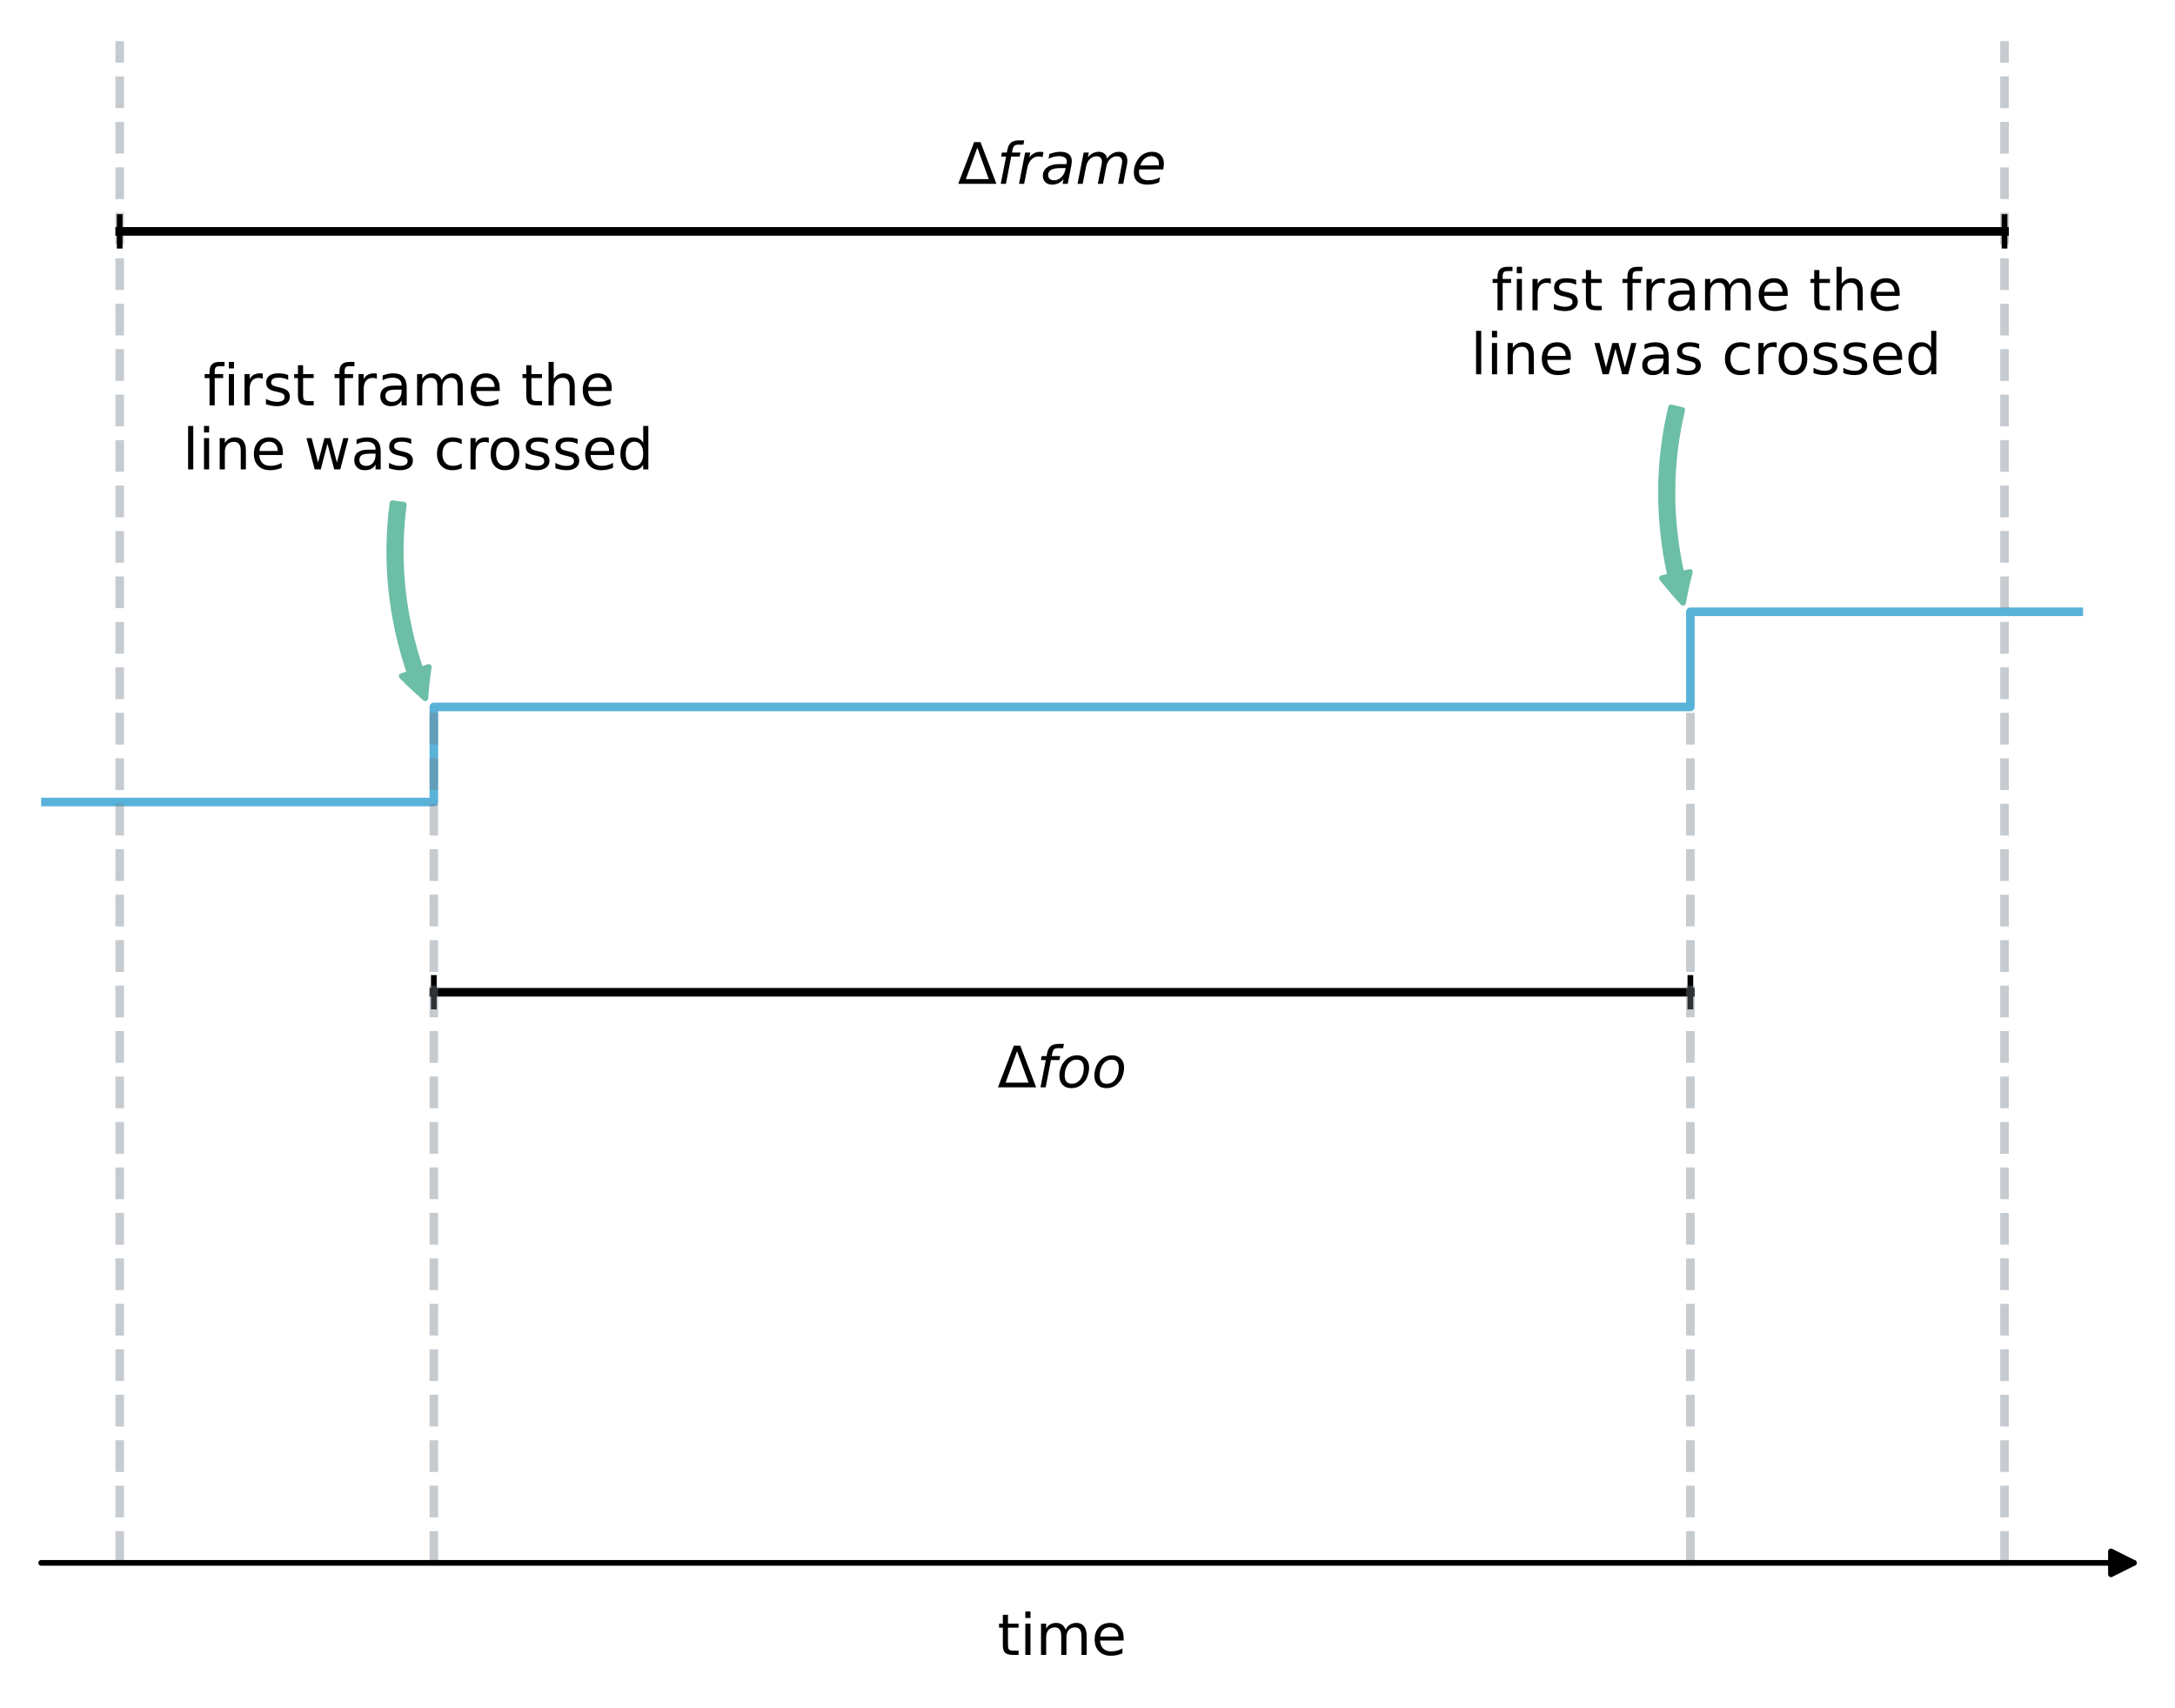
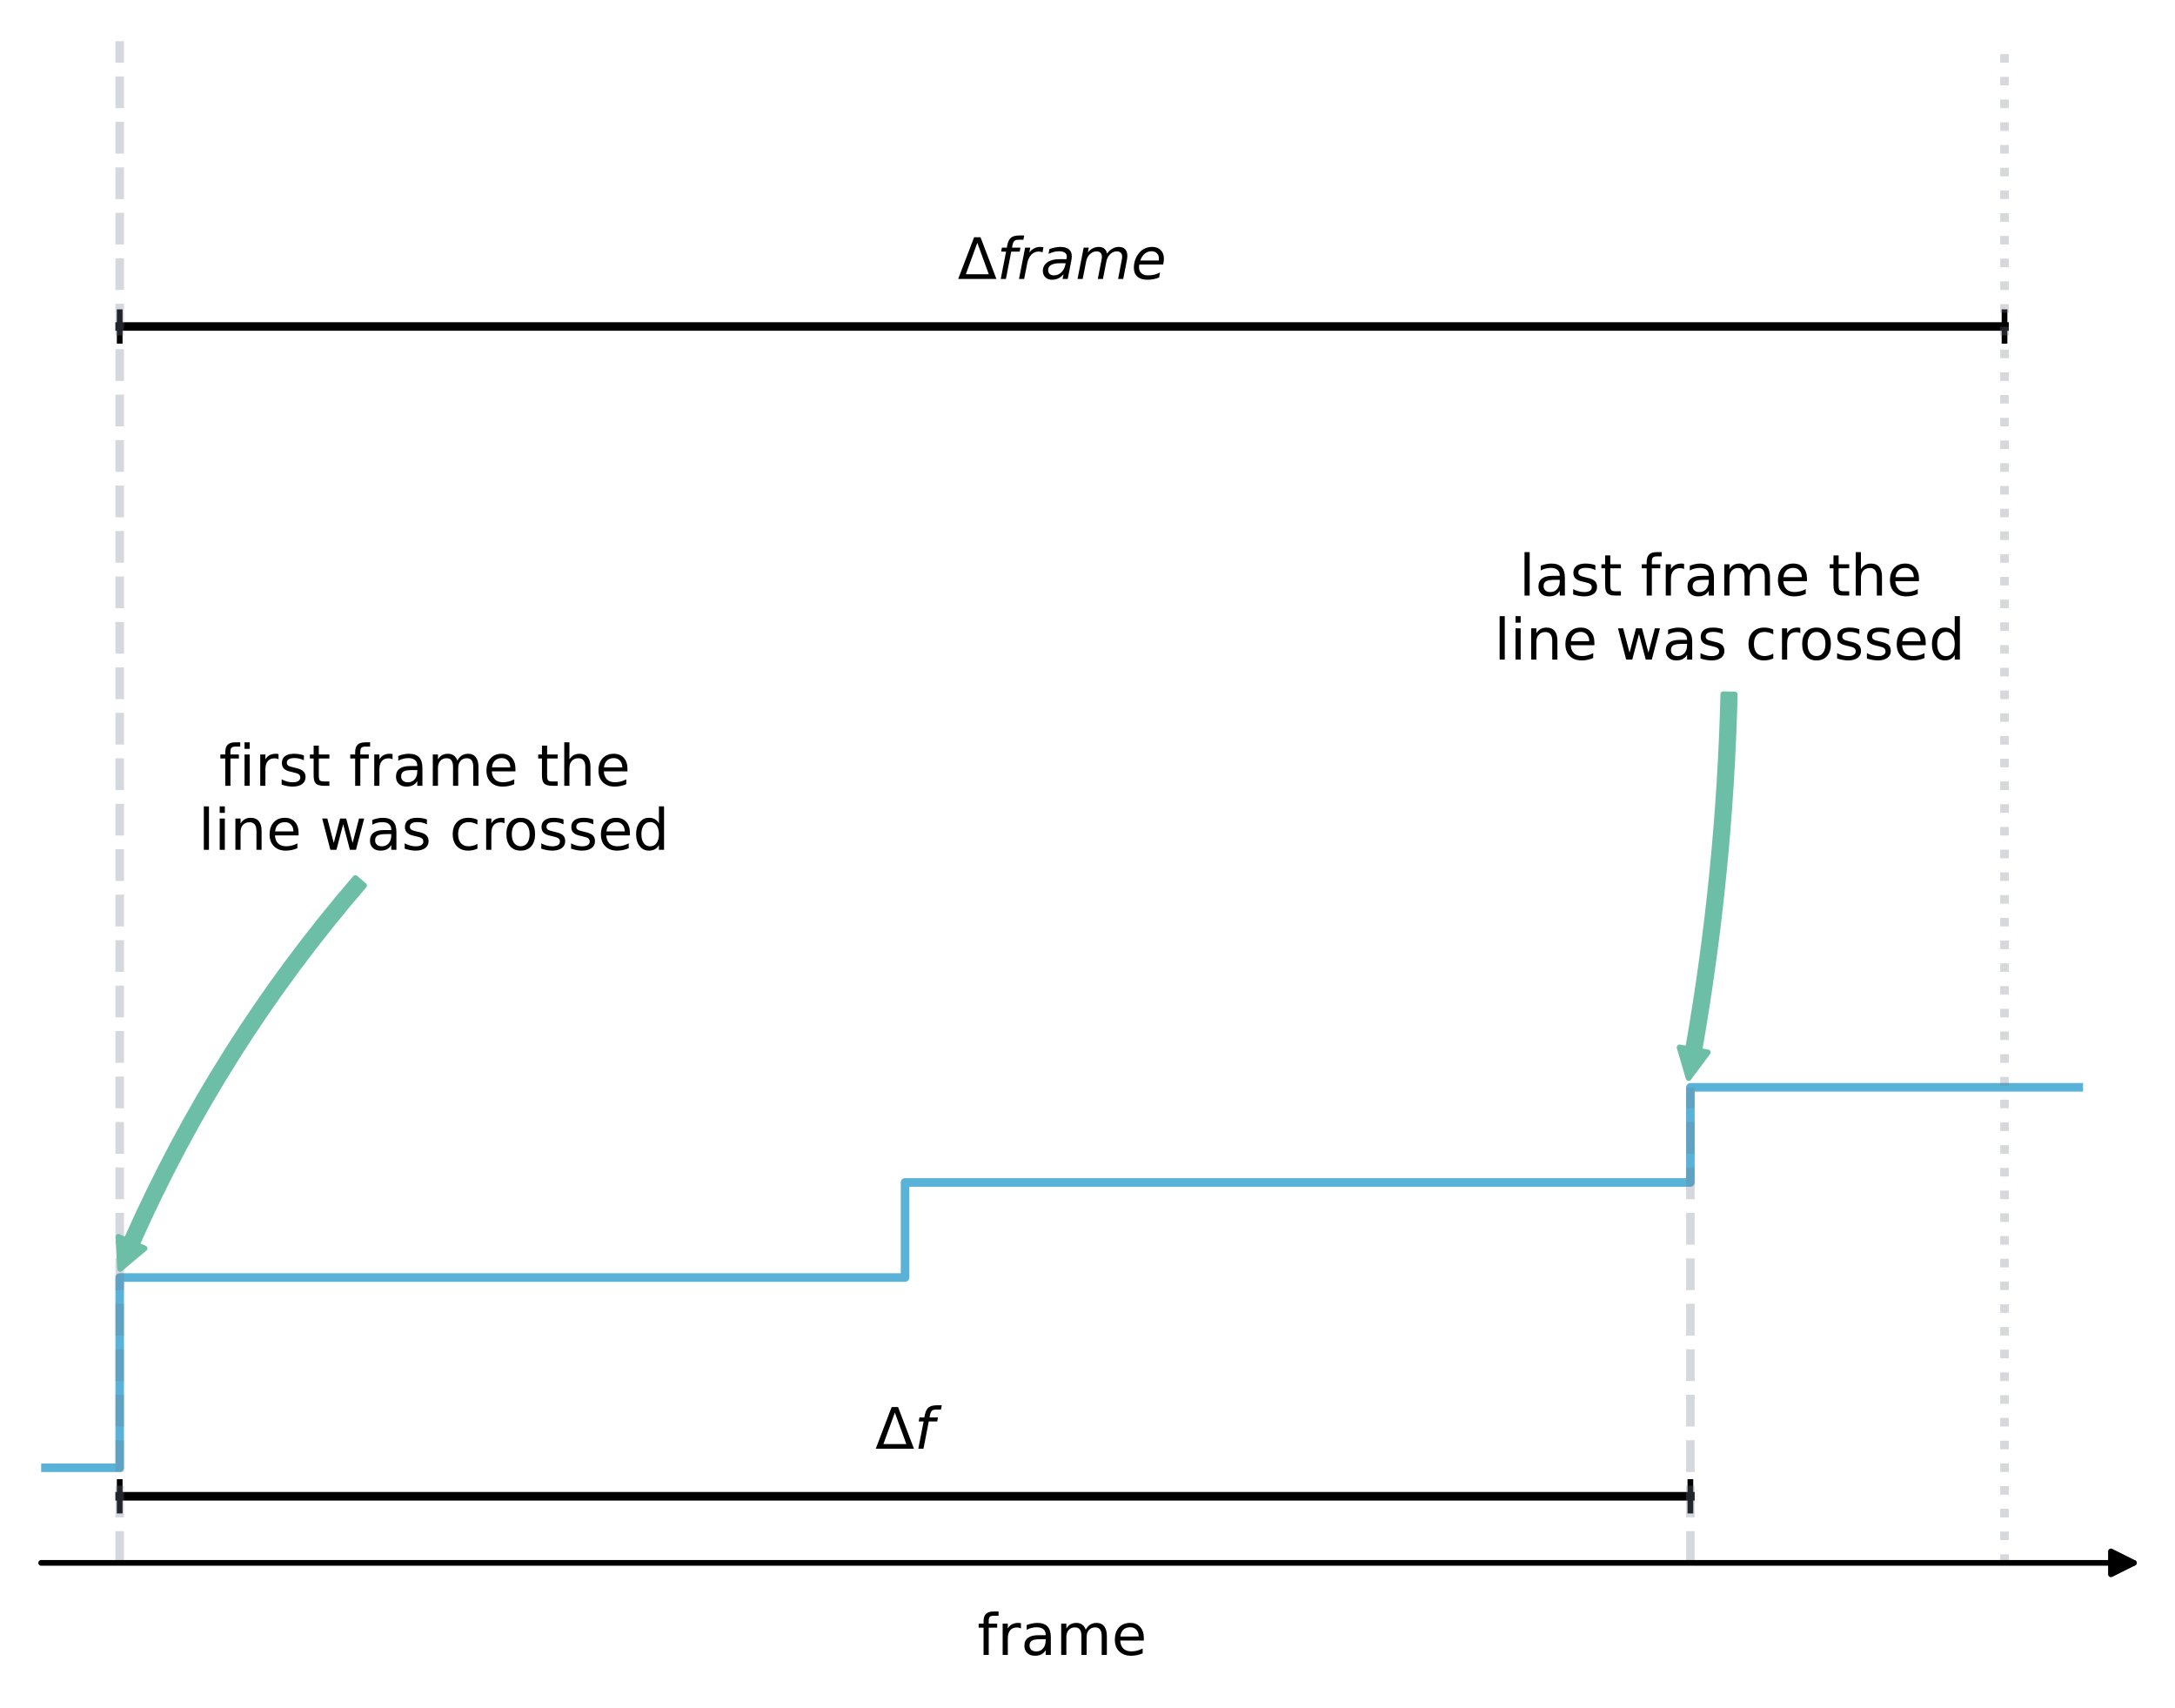
<svg xmlns="http://www.w3.org/2000/svg" xmlns:xlink="http://www.w3.org/1999/xlink" width="380.402pt" height="298.69pt" viewBox="0 0 380.402 298.69" version="1.1">
  <defs>
    <style type="text/css">*{stroke-linejoin: round; stroke-linecap: butt}</style>
  </defs>
  <g id="figure_1">
    <g id="patch_1">
      <path d="M 0 298.69  L 380.402 298.69  L 380.402 0  L 0 0  z " style="fill: #ffffff" />
    </g>
    <g id="axes_1">
      <g id="patch_2">
        <path d="M 7.2 273.312  L 364.32 273.312  L 364.32 7.2  L 7.2 7.2  z " style="fill: #ffffff" />
      </g>
      <g id="line2d_1">
-         <path d="M -1 140.256  L 75.877 140.256  L 75.877 123.624  L 295.643 123.624  L 295.643 106.992  L 381.402 106.992  " clip-path="url(#p0716c237b3)" style="fill: none; stroke: #59b2d8; stroke-width: 1.5; stroke-linecap: square" />
+         <path d="M -1 256.68  L 20.935 256.68  L 20.935 223.416  L 158.289 223.416  L 158.289 206.784  L 295.643 206.784  L 295.643 190.152  L 381.402 190.152  " clip-path="url(#p774a071dec)" style="fill: none; stroke: #59b2d8; stroke-width: 1.5; stroke-linecap: square" />
      </g>
      <g id="line2d_2">
-         <path clip-path="url(#p0716c237b3)" style="fill: none; stroke-dasharray: 5.55,2.4; stroke-dashoffset: 0; stroke: #727d8b; stroke-opacity: 0.4; stroke-width: 1.5" />
+         <path d="M 20.935 57.096  L 350.585 57.096  " clip-path="url(#p774a071dec)" style="fill: none; stroke: #000000; stroke-width: 1.5; stroke-linecap: square" />
+         <defs>
+           <path id="m1028557b66" d="M 0 3  L 0 -3  " style="stroke: #000000" />
+         </defs>
+         <g clip-path="url(#p774a071dec)">
+           <use xlink:href="#m1028557b66" x="20.935" y="57.096" style="stroke: #000000" />
+           <use xlink:href="#m1028557b66" x="350.585" y="57.096" style="stroke: #000000" />
+         </g>
      </g>
      <g id="line2d_3">
-         <path clip-path="url(#p0716c237b3)" style="fill: none; stroke-dasharray: 5.55,2.4; stroke-dashoffset: 0; stroke: #727d8b; stroke-opacity: 0.4; stroke-width: 1.5" />
+         <path d="M 20.935 261.67  L 295.643 261.67  " clip-path="url(#p774a071dec)" style="fill: none; stroke: #000000; stroke-width: 1.5; stroke-linecap: square" />
+         <g clip-path="url(#p774a071dec)">
+           <use xlink:href="#m1028557b66" x="20.935" y="261.67" style="stroke: #000000" />
+           <use xlink:href="#m1028557b66" x="295.643" y="261.67" style="stroke: #000000" />
+         </g>
      </g>
      <g id="line2d_4">
-         <path clip-path="url(#p0716c237b3)" style="fill: none; stroke-dasharray: 5.55,2.4; stroke-dashoffset: 0; stroke: #727d8b; stroke-opacity: 0.4; stroke-width: 1.5" />
+         <path d="M 20.935 273.312  L 20.935 -1  " clip-path="url(#p774a071dec)" style="fill: none; stroke-dasharray: 5.55,2.4; stroke-dashoffset: 0; stroke: #727d8b; stroke-opacity: 0.3; stroke-width: 1.5" />
      </g>
      <g id="line2d_5">
-         <path d="M 20.935 273.312  L 20.935 -1  " clip-path="url(#p0716c237b3)" style="fill: none; stroke-dasharray: 5.55,2.4; stroke-dashoffset: 0; stroke: #727d8b; stroke-opacity: 0.4; stroke-width: 1.5" />
+         <path d="M 350.585 273.312  L 350.585 -1  " clip-path="url(#p774a071dec)" style="fill: none; stroke-dasharray: 1.5,2.475; stroke-dashoffset: 0; stroke: #727d8b; stroke-opacity: 0.3; stroke-width: 1.5" />
      </g>
      <g id="line2d_6">
-         <path d="M 350.585 273.312  L 350.585 -1  " clip-path="url(#p0716c237b3)" style="fill: none; stroke-dasharray: 5.55,2.4; stroke-dashoffset: 0; stroke: #727d8b; stroke-opacity: 0.4; stroke-width: 1.5" />
-       </g>
-       <g id="line2d_7">
-         <path clip-path="url(#p0716c237b3)" style="fill: none; stroke-dasharray: 5.55,2.4; stroke-dashoffset: 0; stroke: #727d8b; stroke-opacity: 0.4; stroke-width: 1.5" />
-       </g>
-       <g id="line2d_8">
-         <path clip-path="url(#p0716c237b3)" style="fill: none; stroke-dasharray: 5.55,2.4; stroke-dashoffset: 0; stroke: #727d8b; stroke-opacity: 0.4; stroke-width: 1.5" />
-       </g>
-       <g id="line2d_9">
-         <path clip-path="url(#p0716c237b3)" style="fill: none; stroke-dasharray: 5.55,2.4; stroke-dashoffset: 0; stroke: #727d8b; stroke-opacity: 0.4; stroke-width: 1.5" />
-       </g>
-       <g id="line2d_10">
-         <path d="M 20.935 40.464  L 350.585 40.464  " clip-path="url(#p0716c237b3)" style="fill: none; stroke: #000000; stroke-width: 1.5; stroke-linecap: square" />
-         <defs>
-           <path id="m21b2c4db50" d="M 0 3  L 0 -3  " style="stroke: #000000" />
-         </defs>
-         <g clip-path="url(#p0716c237b3)">
-           <use xlink:href="#m21b2c4db50" x="20.935" y="40.464" style="stroke: #000000" />
-           <use xlink:href="#m21b2c4db50" x="350.585" y="40.464" style="stroke: #000000" />
-         </g>
-       </g>
-       <g id="line2d_11">
-         <path d="M 75.877 173.52  L 295.643 173.52  " clip-path="url(#p0716c237b3)" style="fill: none; stroke: #000000; stroke-width: 1.5; stroke-linecap: square" />
-         <g clip-path="url(#p0716c237b3)">
-           <use xlink:href="#m21b2c4db50" x="75.877" y="173.52" style="stroke: #000000" />
-           <use xlink:href="#m21b2c4db50" x="295.643" y="173.52" style="stroke: #000000" />
-         </g>
-       </g>
-       <g id="line2d_12">
-         <path d="M 75.877 273.312  L 75.877 123.624  " clip-path="url(#p0716c237b3)" style="fill: none; stroke-dasharray: 5.55,2.4; stroke-dashoffset: 0; stroke: #727d8b; stroke-opacity: 0.4; stroke-width: 1.5" />
-       </g>
-       <g id="line2d_13">
-         <path d="M 295.643 273.312  L 295.643 123.624  " clip-path="url(#p0716c237b3)" style="fill: none; stroke-dasharray: 5.55,2.4; stroke-dashoffset: 0; stroke: #727d8b; stroke-opacity: 0.4; stroke-width: 1.5" />
+         <path d="M 295.643 273.312  L 295.643 190.152  " clip-path="url(#p774a071dec)" style="fill: none; stroke-dasharray: 5.55,2.4; stroke-dashoffset: 0; stroke: #727d8b; stroke-opacity: 0.3; stroke-width: 1.5" />
      </g>
      <g id="mpl_toolkits.axisartist.axis_artist_1">
        <g id="patch_3">
          <path d="M 7.2 273.312  L 364.32 273.312  L 373.202 273.312  " style="fill: none; stroke: #000000; stroke-linecap: round" />
          <path d="M 369.202 271.312  L 373.202 273.312  L 369.202 275.312  z " style="stroke: #000000; stroke-linecap: round" />
        </g>
        <g id="text_1">
-           <g transform="translate(174.4639 289.4104) scale(0.1 -0.1)">
+           <g transform="translate(170.9334 289.4104) scale(0.1 -0.1)">
            <defs>
-               <path id="DejaVuSans-74" d="M 1172 4494  L 1172 3500  L 2356 3500  L 2356 3053  L 1172 3053  L 1172 1153  Q 1172 725 1289 603  Q 1406 481 1766 481  L 2356 481  L 2356 0  L 1766 0  Q 1100 0 847 248  Q 594 497 594 1153  L 594 3053  L 172 3053  L 172 3500  L 594 3500  L 594 4494  L 1172 4494  z " transform="scale(0.015625)" />
-               <path id="DejaVuSans-69" d="M 603 3500  L 1178 3500  L 1178 0  L 603 0  L 603 3500  z M 603 4863  L 1178 4863  L 1178 4134  L 603 4134  L 603 4863  z " transform="scale(0.015625)" />
+               <path id="DejaVuSans-66" d="M 2375 4863  L 2375 4384  L 1825 4384  Q 1516 4384 1395 4259  Q 1275 4134 1275 3809  L 1275 3500  L 2222 3500  L 2222 3053  L 1275 3053  L 1275 0  L 697 0  L 697 3053  L 147 3053  L 147 3500  L 697 3500  L 697 3744  Q 697 4328 969 4595  Q 1241 4863 1831 4863  L 2375 4863  z " transform="scale(0.015625)" />
+               <path id="DejaVuSans-72" d="M 2631 2963  Q 2534 3019 2420 3045  Q 2306 3072 2169 3072  Q 1681 3072 1420 2755  Q 1159 2438 1159 1844  L 1159 0  L 581 0  L 581 3500  L 1159 3500  L 1159 2956  Q 1341 3275 1631 3429  Q 1922 3584 2338 3584  Q 2397 3584 2469 3576  Q 2541 3569 2628 3553  L 2631 2963  z " transform="scale(0.015625)" />
+               <path id="DejaVuSans-61" d="M 2194 1759  Q 1497 1759 1228 1600  Q 959 1441 959 1056  Q 959 750 1161 570  Q 1363 391 1709 391  Q 2188 391 2477 730  Q 2766 1069 2766 1631  L 2766 1759  L 2194 1759  z M 3341 1997  L 3341 0  L 2766 0  L 2766 531  Q 2569 213 2275 61  Q 1981 -91 1556 -91  Q 1019 -91 701 211  Q 384 513 384 1019  Q 384 1609 779 1909  Q 1175 2209 1959 2209  L 2766 2209  L 2766 2266  Q 2766 2663 2505 2880  Q 2244 3097 1772 3097  Q 1472 3097 1187 3025  Q 903 2953 641 2809  L 641 3341  Q 956 3463 1253 3523  Q 1550 3584 1831 3584  Q 2591 3584 2966 3190  Q 3341 2797 3341 1997  z " transform="scale(0.015625)" />
              <path id="DejaVuSans-6d" d="M 3328 2828  Q 3544 3216 3844 3400  Q 4144 3584 4550 3584  Q 5097 3584 5394 3201  Q 5691 2819 5691 2113  L 5691 0  L 5113 0  L 5113 2094  Q 5113 2597 4934 2840  Q 4756 3084 4391 3084  Q 3944 3084 3684 2787  Q 3425 2491 3425 1978  L 3425 0  L 2847 0  L 2847 2094  Q 2847 2600 2669 2842  Q 2491 3084 2119 3084  Q 1678 3084 1418 2786  Q 1159 2488 1159 1978  L 1159 0  L 581 0  L 581 3500  L 1159 3500  L 1159 2956  Q 1356 3278 1631 3431  Q 1906 3584 2284 3584  Q 2666 3584 2933 3390  Q 3200 3197 3328 2828  z " transform="scale(0.015625)" />
              <path id="DejaVuSans-65" d="M 3597 1894  L 3597 1613  L 953 1613  Q 991 1019 1311 708  Q 1631 397 2203 397  Q 2534 397 2845 478  Q 3156 559 3463 722  L 3463 178  Q 3153 47 2828 -22  Q 2503 -91 2169 -91  Q 1331 -91 842 396  Q 353 884 353 1716  Q 353 2575 817 3079  Q 1281 3584 2069 3584  Q 2775 3584 3186 3129  Q 3597 2675 3597 1894  z M 3022 2063  Q 3016 2534 2758 2815  Q 2500 3097 2075 3097  Q 1594 3097 1305 2825  Q 1016 2553 972 2059  L 3022 2063  z " transform="scale(0.015625)" />
            </defs>
-             <use xlink:href="#DejaVuSans-74" />
-             <use xlink:href="#DejaVuSans-69" x="39.209" />
-             <use xlink:href="#DejaVuSans-6d" x="66.992" />
-             <use xlink:href="#DejaVuSans-65" x="164.404" />
+             <use xlink:href="#DejaVuSans-66" />
+             <use xlink:href="#DejaVuSans-72" x="35.205" />
+             <use xlink:href="#DejaVuSans-61" x="76.318" />
+             <use xlink:href="#DejaVuSans-6d" x="137.598" />
+             <use xlink:href="#DejaVuSans-65" x="235.01" />
          </g>
        </g>
      </g>
      <g id="patch_4">
-         <path d="M 70.624 88.269  Q 68.714 102.829 73.57 117.118  L 74.99 116.636  Q 74.574 119.3 74.395 122.119  Q 72.265 120.267 70.256 118.245  L 71.676 117.762  Q 66.67 103.032 68.641 88.009  L 70.624 88.269  z " style="fill: #6cbea7; stroke: #6cbea7; stroke-linecap: round" />
+         <path d="M 63.669 154.859  Q 39.187 183.219 23.912 217.715  L 25.284 218.322  Q 23.14 220.077 21.017 221.902  Q 20.835 219.108 20.712 216.298  L 22.083 216.905  Q 37.479 182.137 62.155 153.552  L 63.669 154.859  z " style="fill: #6cbea7; stroke: #6cbea7; stroke-linecap: round" />
      </g>
      <g id="text_2">
-         <g transform="translate(35.5611 70.88847) scale(0.1 -0.1)">
+         <g transform="translate(38.30817 137.4165) scale(0.1 -0.1)">
          <defs>
-             <path id="DejaVuSans-66" d="M 2375 4863  L 2375 4384  L 1825 4384  Q 1516 4384 1395 4259  Q 1275 4134 1275 3809  L 1275 3500  L 2222 3500  L 2222 3053  L 1275 3053  L 1275 0  L 697 0  L 697 3053  L 147 3053  L 147 3500  L 697 3500  L 697 3744  Q 697 4328 969 4595  Q 1241 4863 1831 4863  L 2375 4863  z " transform="scale(0.015625)" />
-             <path id="DejaVuSans-72" d="M 2631 2963  Q 2534 3019 2420 3045  Q 2306 3072 2169 3072  Q 1681 3072 1420 2755  Q 1159 2438 1159 1844  L 1159 0  L 581 0  L 581 3500  L 1159 3500  L 1159 2956  Q 1341 3275 1631 3429  Q 1922 3584 2338 3584  Q 2397 3584 2469 3576  Q 2541 3569 2628 3553  L 2631 2963  z " transform="scale(0.015625)" />
+             <path id="DejaVuSans-69" d="M 603 3500  L 1178 3500  L 1178 0  L 603 0  L 603 3500  z M 603 4863  L 1178 4863  L 1178 4134  L 603 4134  L 603 4863  z " transform="scale(0.015625)" />
            <path id="DejaVuSans-73" d="M 2834 3397  L 2834 2853  Q 2591 2978 2328 3040  Q 2066 3103 1784 3103  Q 1356 3103 1142 2972  Q 928 2841 928 2578  Q 928 2378 1081 2264  Q 1234 2150 1697 2047  L 1894 2003  Q 2506 1872 2764 1633  Q 3022 1394 3022 966  Q 3022 478 2636 193  Q 2250 -91 1575 -91  Q 1294 -91 989 -36  Q 684 19 347 128  L 347 722  Q 666 556 975 473  Q 1284 391 1588 391  Q 1994 391 2212 530  Q 2431 669 2431 922  Q 2431 1156 2273 1281  Q 2116 1406 1581 1522  L 1381 1569  Q 847 1681 609 1914  Q 372 2147 372 2553  Q 372 3047 722 3315  Q 1072 3584 1716 3584  Q 2034 3584 2315 3537  Q 2597 3491 2834 3397  z " transform="scale(0.015625)" />
+             <path id="DejaVuSans-74" d="M 1172 4494  L 1172 3500  L 2356 3500  L 2356 3053  L 1172 3053  L 1172 1153  Q 1172 725 1289 603  Q 1406 481 1766 481  L 2356 481  L 2356 0  L 1766 0  Q 1100 0 847 248  Q 594 497 594 1153  L 594 3053  L 172 3053  L 172 3500  L 594 3500  L 594 4494  L 1172 4494  z " transform="scale(0.015625)" />
            <path id="DejaVuSans-20" transform="scale(0.015625)" />
-             <path id="DejaVuSans-61" d="M 2194 1759  Q 1497 1759 1228 1600  Q 959 1441 959 1056  Q 959 750 1161 570  Q 1363 391 1709 391  Q 2188 391 2477 730  Q 2766 1069 2766 1631  L 2766 1759  L 2194 1759  z M 3341 1997  L 3341 0  L 2766 0  L 2766 531  Q 2569 213 2275 61  Q 1981 -91 1556 -91  Q 1019 -91 701 211  Q 384 513 384 1019  Q 384 1609 779 1909  Q 1175 2209 1959 2209  L 2766 2209  L 2766 2266  Q 2766 2663 2505 2880  Q 2244 3097 1772 3097  Q 1472 3097 1187 3025  Q 903 2953 641 2809  L 641 3341  Q 956 3463 1253 3523  Q 1550 3584 1831 3584  Q 2591 3584 2966 3190  Q 3341 2797 3341 1997  z " transform="scale(0.015625)" />
            <path id="DejaVuSans-68" d="M 3513 2113  L 3513 0  L 2938 0  L 2938 2094  Q 2938 2591 2744 2837  Q 2550 3084 2163 3084  Q 1697 3084 1428 2787  Q 1159 2491 1159 1978  L 1159 0  L 581 0  L 581 4863  L 1159 4863  L 1159 2956  Q 1366 3272 1645 3428  Q 1925 3584 2291 3584  Q 2894 3584 3203 3211  Q 3513 2838 3513 2113  z " transform="scale(0.015625)" />
          </defs>
          <use xlink:href="#DejaVuSans-66" />
          <use xlink:href="#DejaVuSans-69" x="35.205" />
          <use xlink:href="#DejaVuSans-72" x="62.988" />
          <use xlink:href="#DejaVuSans-73" x="104.102" />
          <use xlink:href="#DejaVuSans-74" x="156.201" />
          <use xlink:href="#DejaVuSans-20" x="195.41" />
          <use xlink:href="#DejaVuSans-66" x="227.197" />
          <use xlink:href="#DejaVuSans-72" x="262.402" />
          <use xlink:href="#DejaVuSans-61" x="303.516" />
          <use xlink:href="#DejaVuSans-6d" x="364.795" />
          <use xlink:href="#DejaVuSans-65" x="462.207" />
          <use xlink:href="#DejaVuSans-20" x="523.73" />
          <use xlink:href="#DejaVuSans-74" x="555.518" />
          <use xlink:href="#DejaVuSans-68" x="594.727" />
          <use xlink:href="#DejaVuSans-65" x="658.105" />
          <use xlink:href="#DejaVuSans-20" x="719.629" />
        </g>
-         <g transform="translate(31.95875 82.08628) scale(0.1 -0.1)">
+         <g transform="translate(34.70583 148.6143) scale(0.1 -0.1)">
          <defs>
            <path id="DejaVuSans-6c" d="M 603 4863  L 1178 4863  L 1178 0  L 603 0  L 603 4863  z " transform="scale(0.015625)" />
            <path id="DejaVuSans-6e" d="M 3513 2113  L 3513 0  L 2938 0  L 2938 2094  Q 2938 2591 2744 2837  Q 2550 3084 2163 3084  Q 1697 3084 1428 2787  Q 1159 2491 1159 1978  L 1159 0  L 581 0  L 581 3500  L 1159 3500  L 1159 2956  Q 1366 3272 1645 3428  Q 1925 3584 2291 3584  Q 2894 3584 3203 3211  Q 3513 2838 3513 2113  z " transform="scale(0.015625)" />
            <path id="DejaVuSans-77" d="M 269 3500  L 844 3500  L 1563 769  L 2278 3500  L 2956 3500  L 3675 769  L 4391 3500  L 4966 3500  L 4050 0  L 3372 0  L 2619 2869  L 1863 0  L 1184 0  L 269 3500  z " transform="scale(0.015625)" />
            <path id="DejaVuSans-63" d="M 3122 3366  L 3122 2828  Q 2878 2963 2633 3030  Q 2388 3097 2138 3097  Q 1578 3097 1268 2742  Q 959 2388 959 1747  Q 959 1106 1268 751  Q 1578 397 2138 397  Q 2388 397 2633 464  Q 2878 531 3122 666  L 3122 134  Q 2881 22 2623 -34  Q 2366 -91 2075 -91  Q 1284 -91 818 406  Q 353 903 353 1747  Q 353 2603 823 3093  Q 1294 3584 2113 3584  Q 2378 3584 2631 3529  Q 2884 3475 3122 3366  z " transform="scale(0.015625)" />
            <path id="DejaVuSans-6f" d="M 1959 3097  Q 1497 3097 1228 2736  Q 959 2375 959 1747  Q 959 1119 1226 758  Q 1494 397 1959 397  Q 2419 397 2687 759  Q 2956 1122 2956 1747  Q 2956 2369 2687 2733  Q 2419 3097 1959 3097  z M 1959 3584  Q 2709 3584 3137 3096  Q 3566 2609 3566 1747  Q 3566 888 3137 398  Q 2709 -91 1959 -91  Q 1206 -91 779 398  Q 353 888 353 1747  Q 353 2609 779 3096  Q 1206 3584 1959 3584  z " transform="scale(0.015625)" />
            <path id="DejaVuSans-64" d="M 2906 2969  L 2906 4863  L 3481 4863  L 3481 0  L 2906 0  L 2906 525  Q 2725 213 2448 61  Q 2172 -91 1784 -91  Q 1150 -91 751 415  Q 353 922 353 1747  Q 353 2572 751 3078  Q 1150 3584 1784 3584  Q 2172 3584 2448 3432  Q 2725 3281 2906 2969  z M 947 1747  Q 947 1113 1208 752  Q 1469 391 1925 391  Q 2381 391 2643 752  Q 2906 1113 2906 1747  Q 2906 2381 2643 2742  Q 2381 3103 1925 3103  Q 1469 3103 1208 2742  Q 947 2381 947 1747  z " transform="scale(0.015625)" />
          </defs>
          <use xlink:href="#DejaVuSans-6c" />
          <use xlink:href="#DejaVuSans-69" x="27.783" />
          <use xlink:href="#DejaVuSans-6e" x="55.566" />
          <use xlink:href="#DejaVuSans-65" x="118.945" />
          <use xlink:href="#DejaVuSans-20" x="180.469" />
          <use xlink:href="#DejaVuSans-77" x="212.256" />
          <use xlink:href="#DejaVuSans-61" x="294.043" />
          <use xlink:href="#DejaVuSans-73" x="355.322" />
          <use xlink:href="#DejaVuSans-20" x="407.422" />
          <use xlink:href="#DejaVuSans-63" x="439.209" />
          <use xlink:href="#DejaVuSans-72" x="494.189" />
          <use xlink:href="#DejaVuSans-6f" x="533.053" />
          <use xlink:href="#DejaVuSans-73" x="594.234" />
          <use xlink:href="#DejaVuSans-73" x="646.334" />
          <use xlink:href="#DejaVuSans-65" x="698.434" />
          <use xlink:href="#DejaVuSans-64" x="759.957" />
        </g>
      </g>
      <g id="patch_5">
-         <path d="M 294.208 71.704  Q 290.859 85.8 294.091 100.353  L 295.555 100.028  Q 294.851 102.631 294.366 105.413  Q 292.451 103.34 290.674 101.112  L 292.139 100.786  Q 288.807 85.785 292.262 71.242  L 294.208 71.704  z " style="fill: #6cbea7; stroke: #6cbea7; stroke-linecap: round" />
+         <path d="M 303.401 121.454  Q 302.627 152.826 297.205 183.777  L 298.683 184.036  Q 297.018 186.295 295.329 188.522  Q 294.56 185.835 293.758 183.173  L 295.235 183.432  Q 300.632 152.628 301.402 121.404  L 303.401 121.454  z " style="fill: #6cbea7; stroke: #6cbea7; stroke-linecap: round" />
      </g>
      <g id="text_3">
-         <g transform="translate(260.8214 54.25647) scale(0.1 -0.1)">
-           <use xlink:href="#DejaVuSans-66" />
-           <use xlink:href="#DejaVuSans-69" x="35.205" />
-           <use xlink:href="#DejaVuSans-72" x="62.988" />
-           <use xlink:href="#DejaVuSans-73" x="104.102" />
-           <use xlink:href="#DejaVuSans-74" x="156.201" />
-           <use xlink:href="#DejaVuSans-20" x="195.41" />
-           <use xlink:href="#DejaVuSans-66" x="227.197" />
-           <use xlink:href="#DejaVuSans-72" x="262.402" />
-           <use xlink:href="#DejaVuSans-61" x="303.516" />
-           <use xlink:href="#DejaVuSans-6d" x="364.795" />
-           <use xlink:href="#DejaVuSans-65" x="462.207" />
-           <use xlink:href="#DejaVuSans-20" x="523.73" />
-           <use xlink:href="#DejaVuSans-74" x="555.518" />
-           <use xlink:href="#DejaVuSans-68" x="594.727" />
-           <use xlink:href="#DejaVuSans-65" x="658.105" />
-           <use xlink:href="#DejaVuSans-20" x="719.629" />
+         <g transform="translate(265.6936 104.1525) scale(0.1 -0.1)">
+           <use xlink:href="#DejaVuSans-6c" />
+           <use xlink:href="#DejaVuSans-61" x="27.783" />
+           <use xlink:href="#DejaVuSans-73" x="89.062" />
+           <use xlink:href="#DejaVuSans-74" x="141.162" />
+           <use xlink:href="#DejaVuSans-20" x="180.371" />
+           <use xlink:href="#DejaVuSans-66" x="212.158" />
+           <use xlink:href="#DejaVuSans-72" x="247.363" />
+           <use xlink:href="#DejaVuSans-61" x="288.477" />
+           <use xlink:href="#DejaVuSans-6d" x="349.756" />
+           <use xlink:href="#DejaVuSans-65" x="447.168" />
+           <use xlink:href="#DejaVuSans-20" x="508.691" />
+           <use xlink:href="#DejaVuSans-74" x="540.479" />
+           <use xlink:href="#DejaVuSans-68" x="579.688" />
+           <use xlink:href="#DejaVuSans-65" x="643.066" />
+           <use xlink:href="#DejaVuSans-20" x="704.59" />
        </g>
-         <g transform="translate(257.2191 65.45428) scale(0.1 -0.1)">
+         <g transform="translate(261.3397 115.3503) scale(0.1 -0.1)">
          <use xlink:href="#DejaVuSans-6c" />
          <use xlink:href="#DejaVuSans-69" x="27.783" />
          <use xlink:href="#DejaVuSans-6e" x="55.566" />
          <use xlink:href="#DejaVuSans-65" x="118.945" />
          <use xlink:href="#DejaVuSans-20" x="180.469" />
          <use xlink:href="#DejaVuSans-77" x="212.256" />
          <use xlink:href="#DejaVuSans-61" x="294.043" />
          <use xlink:href="#DejaVuSans-73" x="355.322" />
          <use xlink:href="#DejaVuSans-20" x="407.422" />
          <use xlink:href="#DejaVuSans-63" x="439.209" />
          <use xlink:href="#DejaVuSans-72" x="494.189" />
          <use xlink:href="#DejaVuSans-6f" x="533.053" />
          <use xlink:href="#DejaVuSans-73" x="594.234" />
          <use xlink:href="#DejaVuSans-73" x="646.334" />
          <use xlink:href="#DejaVuSans-65" x="698.434" />
          <use xlink:href="#DejaVuSans-64" x="759.957" />
        </g>
      </g>
      <g id="text_4">
-         <g transform="translate(167.51 32.148) scale(0.1 -0.1)">
+         <g transform="translate(167.51 48.78) scale(0.1 -0.1)">
          <defs>
            <path id="DejaVuSans-394" d="M 2188 4044  L 906 525  L 3472 525  L 2188 4044  z M 50 0  L 1831 4666  L 2547 4666  L 4325 0  L 50 0  z " transform="scale(0.015625)" />
            <path id="DejaVuSans-Oblique-66" d="M 3059 4863  L 2969 4384  L 2419 4384  Q 2106 4384 1964 4261  Q 1822 4138 1753 3809  L 1691 3500  L 2638 3500  L 2553 3053  L 1606 3053  L 1013 0  L 434 0  L 1031 3053  L 481 3053  L 563 3500  L 1113 3500  L 1159 3744  Q 1278 4363 1576 4613  Q 1875 4863 2516 4863  L 3059 4863  z " transform="scale(0.015625)" />
            <path id="DejaVuSans-Oblique-72" d="M 2853 2969  Q 2766 3016 2653 3041  Q 2541 3066 2413 3066  Q 1953 3066 1609 2717  Q 1266 2369 1153 1784  L 800 0  L 225 0  L 909 3500  L 1484 3500  L 1375 2956  Q 1603 3259 1920 3421  Q 2238 3584 2597 3584  Q 2691 3584 2781 3573  Q 2872 3563 2963 3538  L 2853 2969  z " transform="scale(0.015625)" />
            <path id="DejaVuSans-Oblique-61" d="M 3438 1997  L 3047 0  L 2472 0  L 2578 531  Q 2325 219 2001 64  Q 1678 -91 1281 -91  Q 834 -91 548 182  Q 263 456 263 884  Q 263 1497 752 1853  Q 1241 2209 2100 2209  L 2900 2209  L 2931 2363  Q 2938 2388 2941 2417  Q 2944 2447 2944 2509  Q 2944 2788 2717 2942  Q 2491 3097 2081 3097  Q 1800 3097 1504 3025  Q 1209 2953 897 2809  L 997 3341  Q 1322 3463 1633 3523  Q 1944 3584 2234 3584  Q 2853 3584 3176 3315  Q 3500 3047 3500 2534  Q 3500 2431 3484 2292  Q 3469 2153 3438 1997  z M 2816 1759  L 2241 1759  Q 1534 1759 1195 1570  Q 856 1381 856 984  Q 856 709 1029 553  Q 1203 397 1509 397  Q 1978 397 2328 733  Q 2678 1069 2791 1631  L 2816 1759  z " transform="scale(0.015625)" />
            <path id="DejaVuSans-Oblique-6d" d="M 5747 2113  L 5338 0  L 4763 0  L 5166 2094  Q 5191 2228 5203 2325  Q 5216 2422 5216 2491  Q 5216 2772 5059 2928  Q 4903 3084 4622 3084  Q 4203 3084 3875 2770  Q 3547 2456 3450 1953  L 3066 0  L 2491 0  L 2900 2094  Q 2925 2209 2937 2307  Q 2950 2406 2950 2484  Q 2950 2769 2794 2926  Q 2638 3084 2363 3084  Q 1938 3084 1609 2770  Q 1281 2456 1184 1953  L 800 0  L 225 0  L 909 3500  L 1484 3500  L 1375 2956  Q 1609 3263 1923 3423  Q 2238 3584 2597 3584  Q 2978 3584 3223 3384  Q 3469 3184 3519 2828  Q 3781 3197 4126 3390  Q 4472 3584 4856 3584  Q 5306 3584 5551 3325  Q 5797 3066 5797 2591  Q 5797 2488 5784 2364  Q 5772 2241 5747 2113  z " transform="scale(0.015625)" />
            <path id="DejaVuSans-Oblique-65" d="M 3078 2063  Q 3088 2113 3092 2166  Q 3097 2219 3097 2272  Q 3097 2653 2873 2875  Q 2650 3097 2266 3097  Q 1838 3097 1509 2826  Q 1181 2556 1013 2059  L 3078 2063  z M 3578 1613  L 903 1613  Q 884 1494 878 1425  Q 872 1356 872 1306  Q 872 872 1139 634  Q 1406 397 1894 397  Q 2269 397 2603 481  Q 2938 566 3225 728  L 3116 159  Q 2806 34 2476 -28  Q 2147 -91 1806 -91  Q 1078 -91 686 257  Q 294 606 294 1247  Q 294 1794 489 2264  Q 684 2734 1063 3103  Q 1306 3334 1642 3459  Q 1978 3584 2356 3584  Q 2950 3584 3301 3228  Q 3653 2872 3653 2272  Q 3653 2128 3634 1964  Q 3616 1800 3578 1613  z " transform="scale(0.015625)" />
          </defs>
          <use xlink:href="#DejaVuSans-394" transform="translate(0 0.015625)" />
          <use xlink:href="#DejaVuSans-Oblique-66" transform="translate(68.4082 0.015625)" />
          <use xlink:href="#DejaVuSans-Oblique-72" transform="translate(103.6133 0.015625)" />
          <use xlink:href="#DejaVuSans-Oblique-61" transform="translate(144.7266 0.015625)" />
          <use xlink:href="#DejaVuSans-Oblique-6d" transform="translate(206.0059 0.015625)" />
          <use xlink:href="#DejaVuSans-Oblique-65" transform="translate(303.418 0.015625)" />
        </g>
      </g>
      <g id="text_5">
-         <g transform="translate(174.46 190.152) scale(0.1 -0.1)">
-           <defs>
-             <path id="DejaVuSans-Oblique-6f" d="M 1625 -91  Q 1009 -91 651 289  Q 294 669 294 1325  Q 294 1706 417 2101  Q 541 2497 738 2766  Q 1047 3184 1428 3384  Q 1809 3584 2291 3584  Q 2888 3584 3255 3212  Q 3622 2841 3622 2241  Q 3622 1825 3500 1412  Q 3378 1000 3181 728  Q 2875 309 2494 109  Q 2113 -91 1625 -91  z M 891 1344  Q 891 869 1089 633  Q 1288 397 1691 397  Q 2269 397 2648 901  Q 3028 1406 3028 2181  Q 3028 2634 2825 2865  Q 2622 3097 2228 3097  Q 1903 3097 1650 2945  Q 1397 2794 1197 2484  Q 1050 2253 970 1956  Q 891 1659 891 1344  z " transform="scale(0.015625)" />
-           </defs>
+         <g transform="translate(153.0892 253.3536) scale(0.1 -0.1)">
          <use xlink:href="#DejaVuSans-394" transform="translate(0 0.015625)" />
          <use xlink:href="#DejaVuSans-Oblique-66" transform="translate(68.4082 0.015625)" />
-           <use xlink:href="#DejaVuSans-Oblique-6f" transform="translate(103.6133 0.015625)" />
-           <use xlink:href="#DejaVuSans-Oblique-6f" transform="translate(164.7949 0.015625)" />
        </g>
      </g>
    </g>
  </g>
  <defs>
-     <clipPath id="p0716c237b3">
+     <clipPath id="p774a071dec">
      <rect x="7.2" y="7.2" width="357.12" height="266.112" />
    </clipPath>
  </defs>
</svg>
